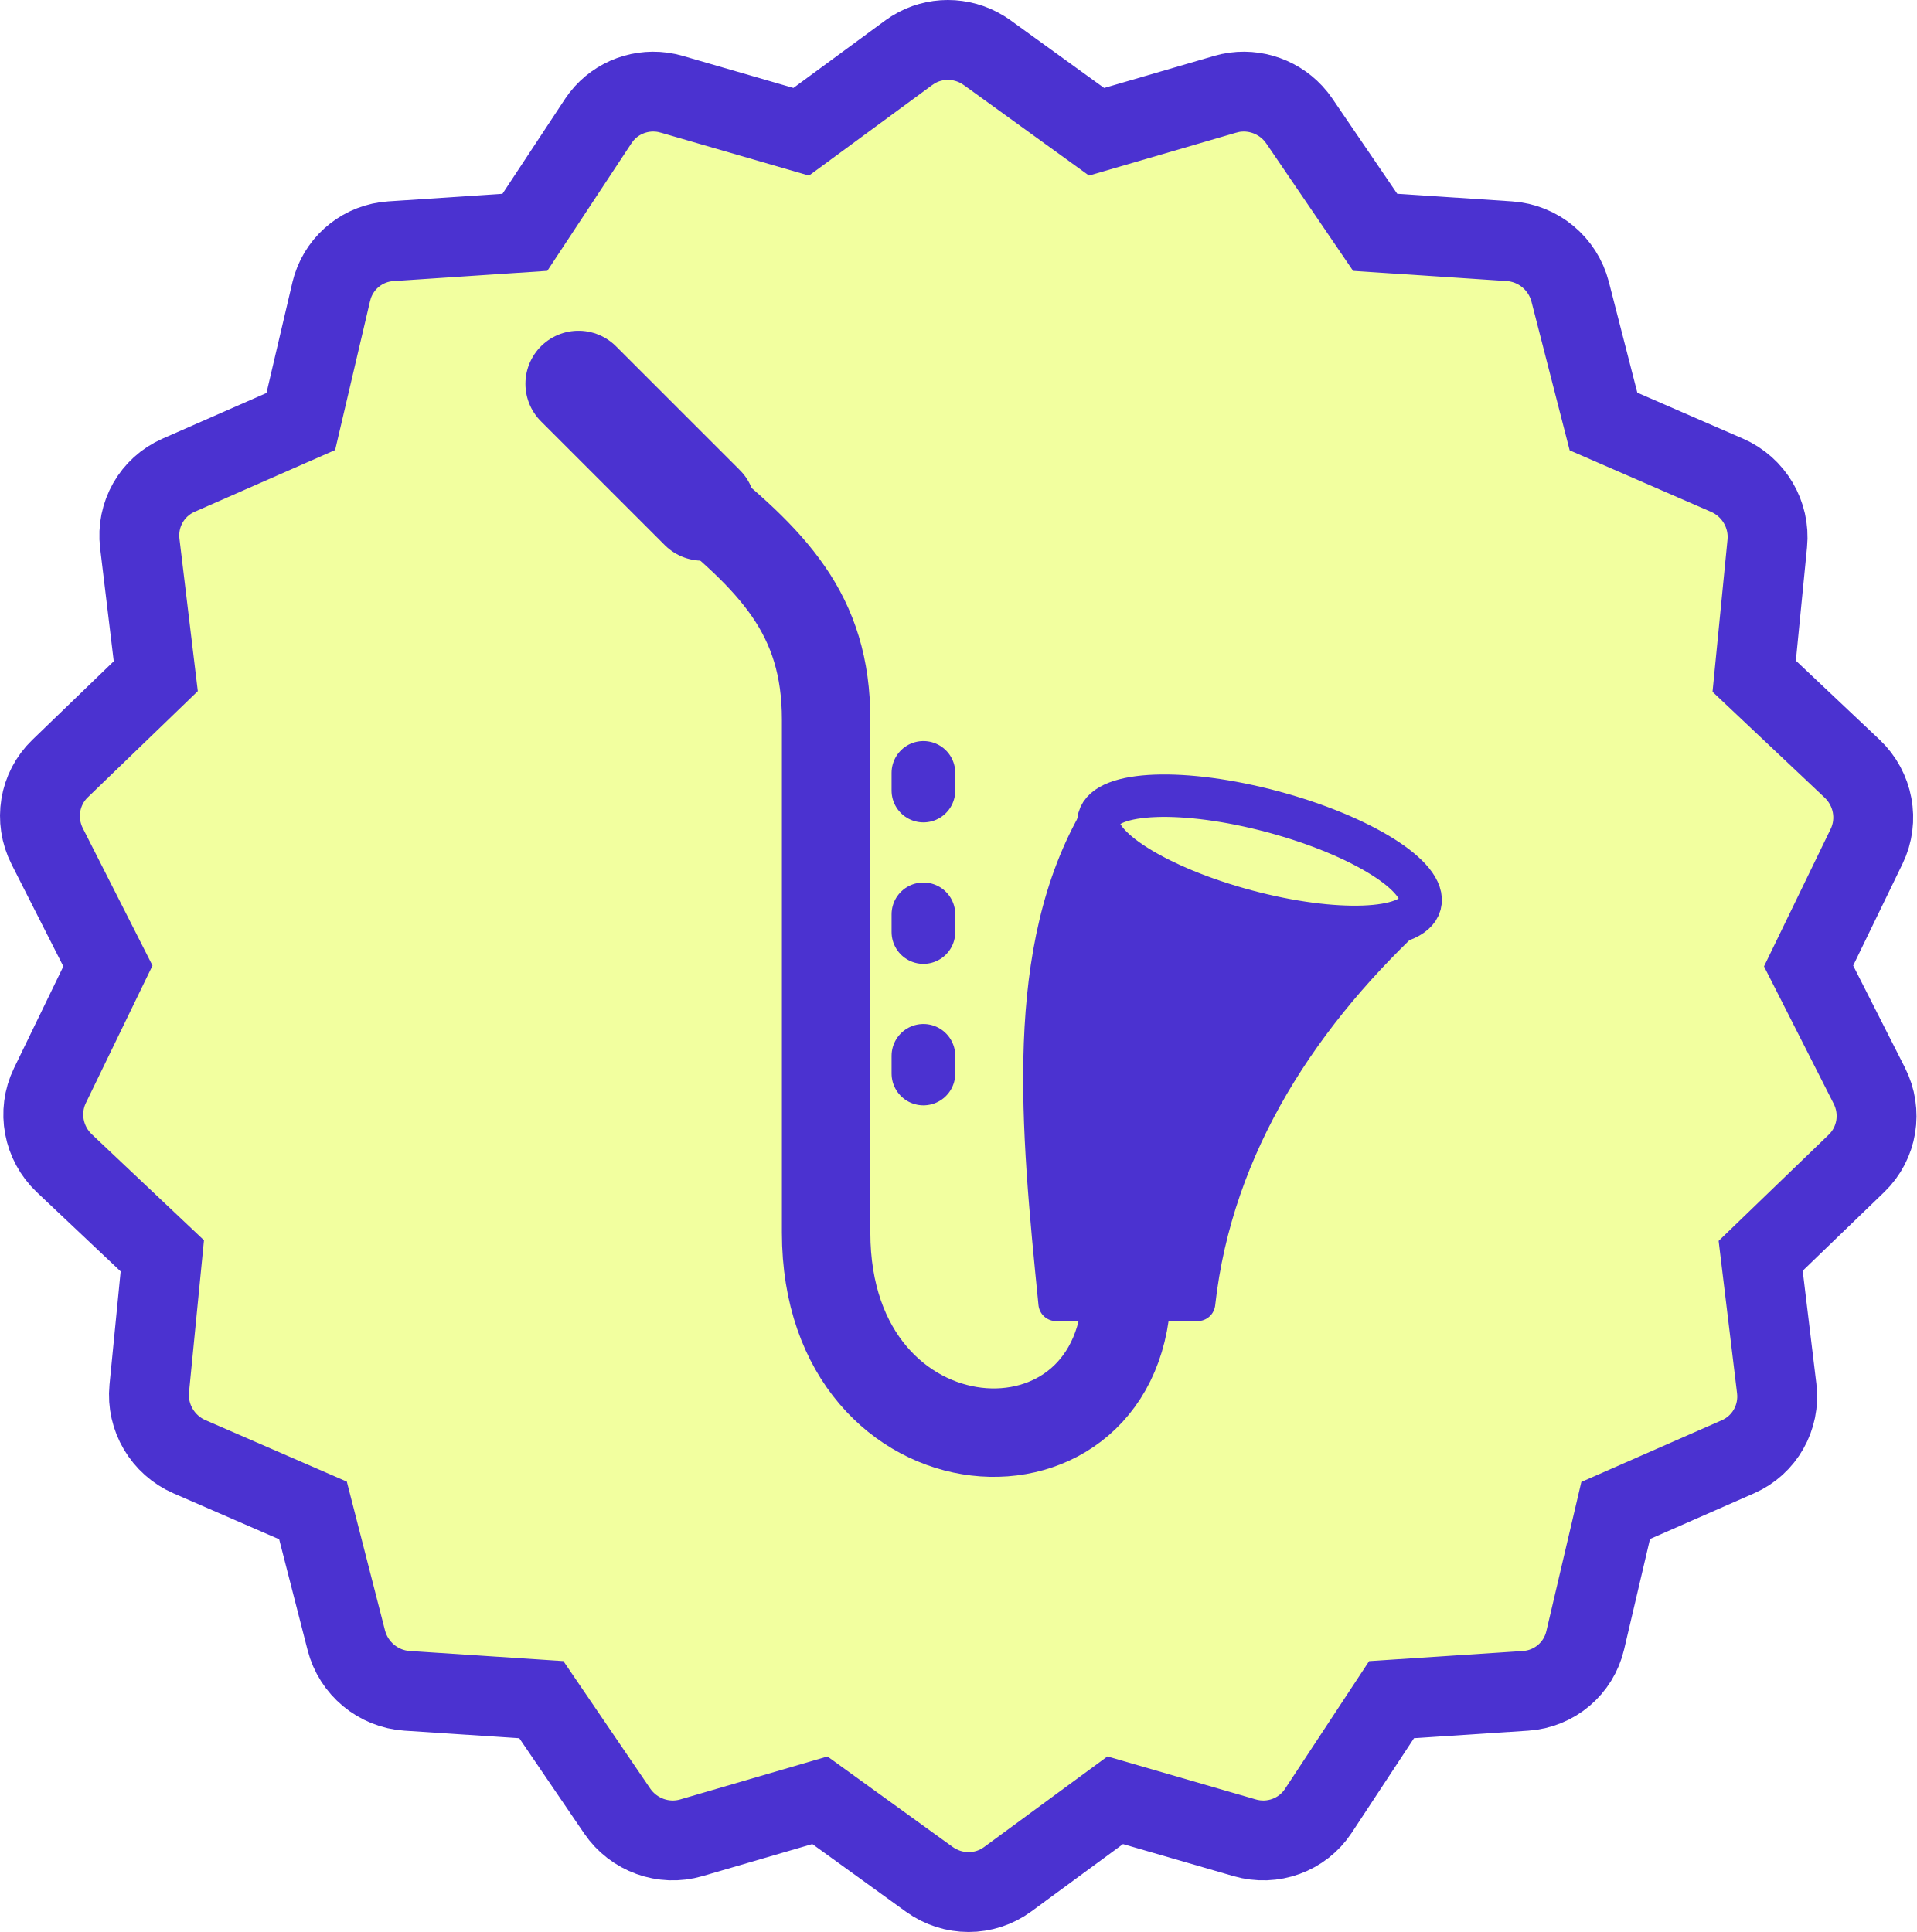
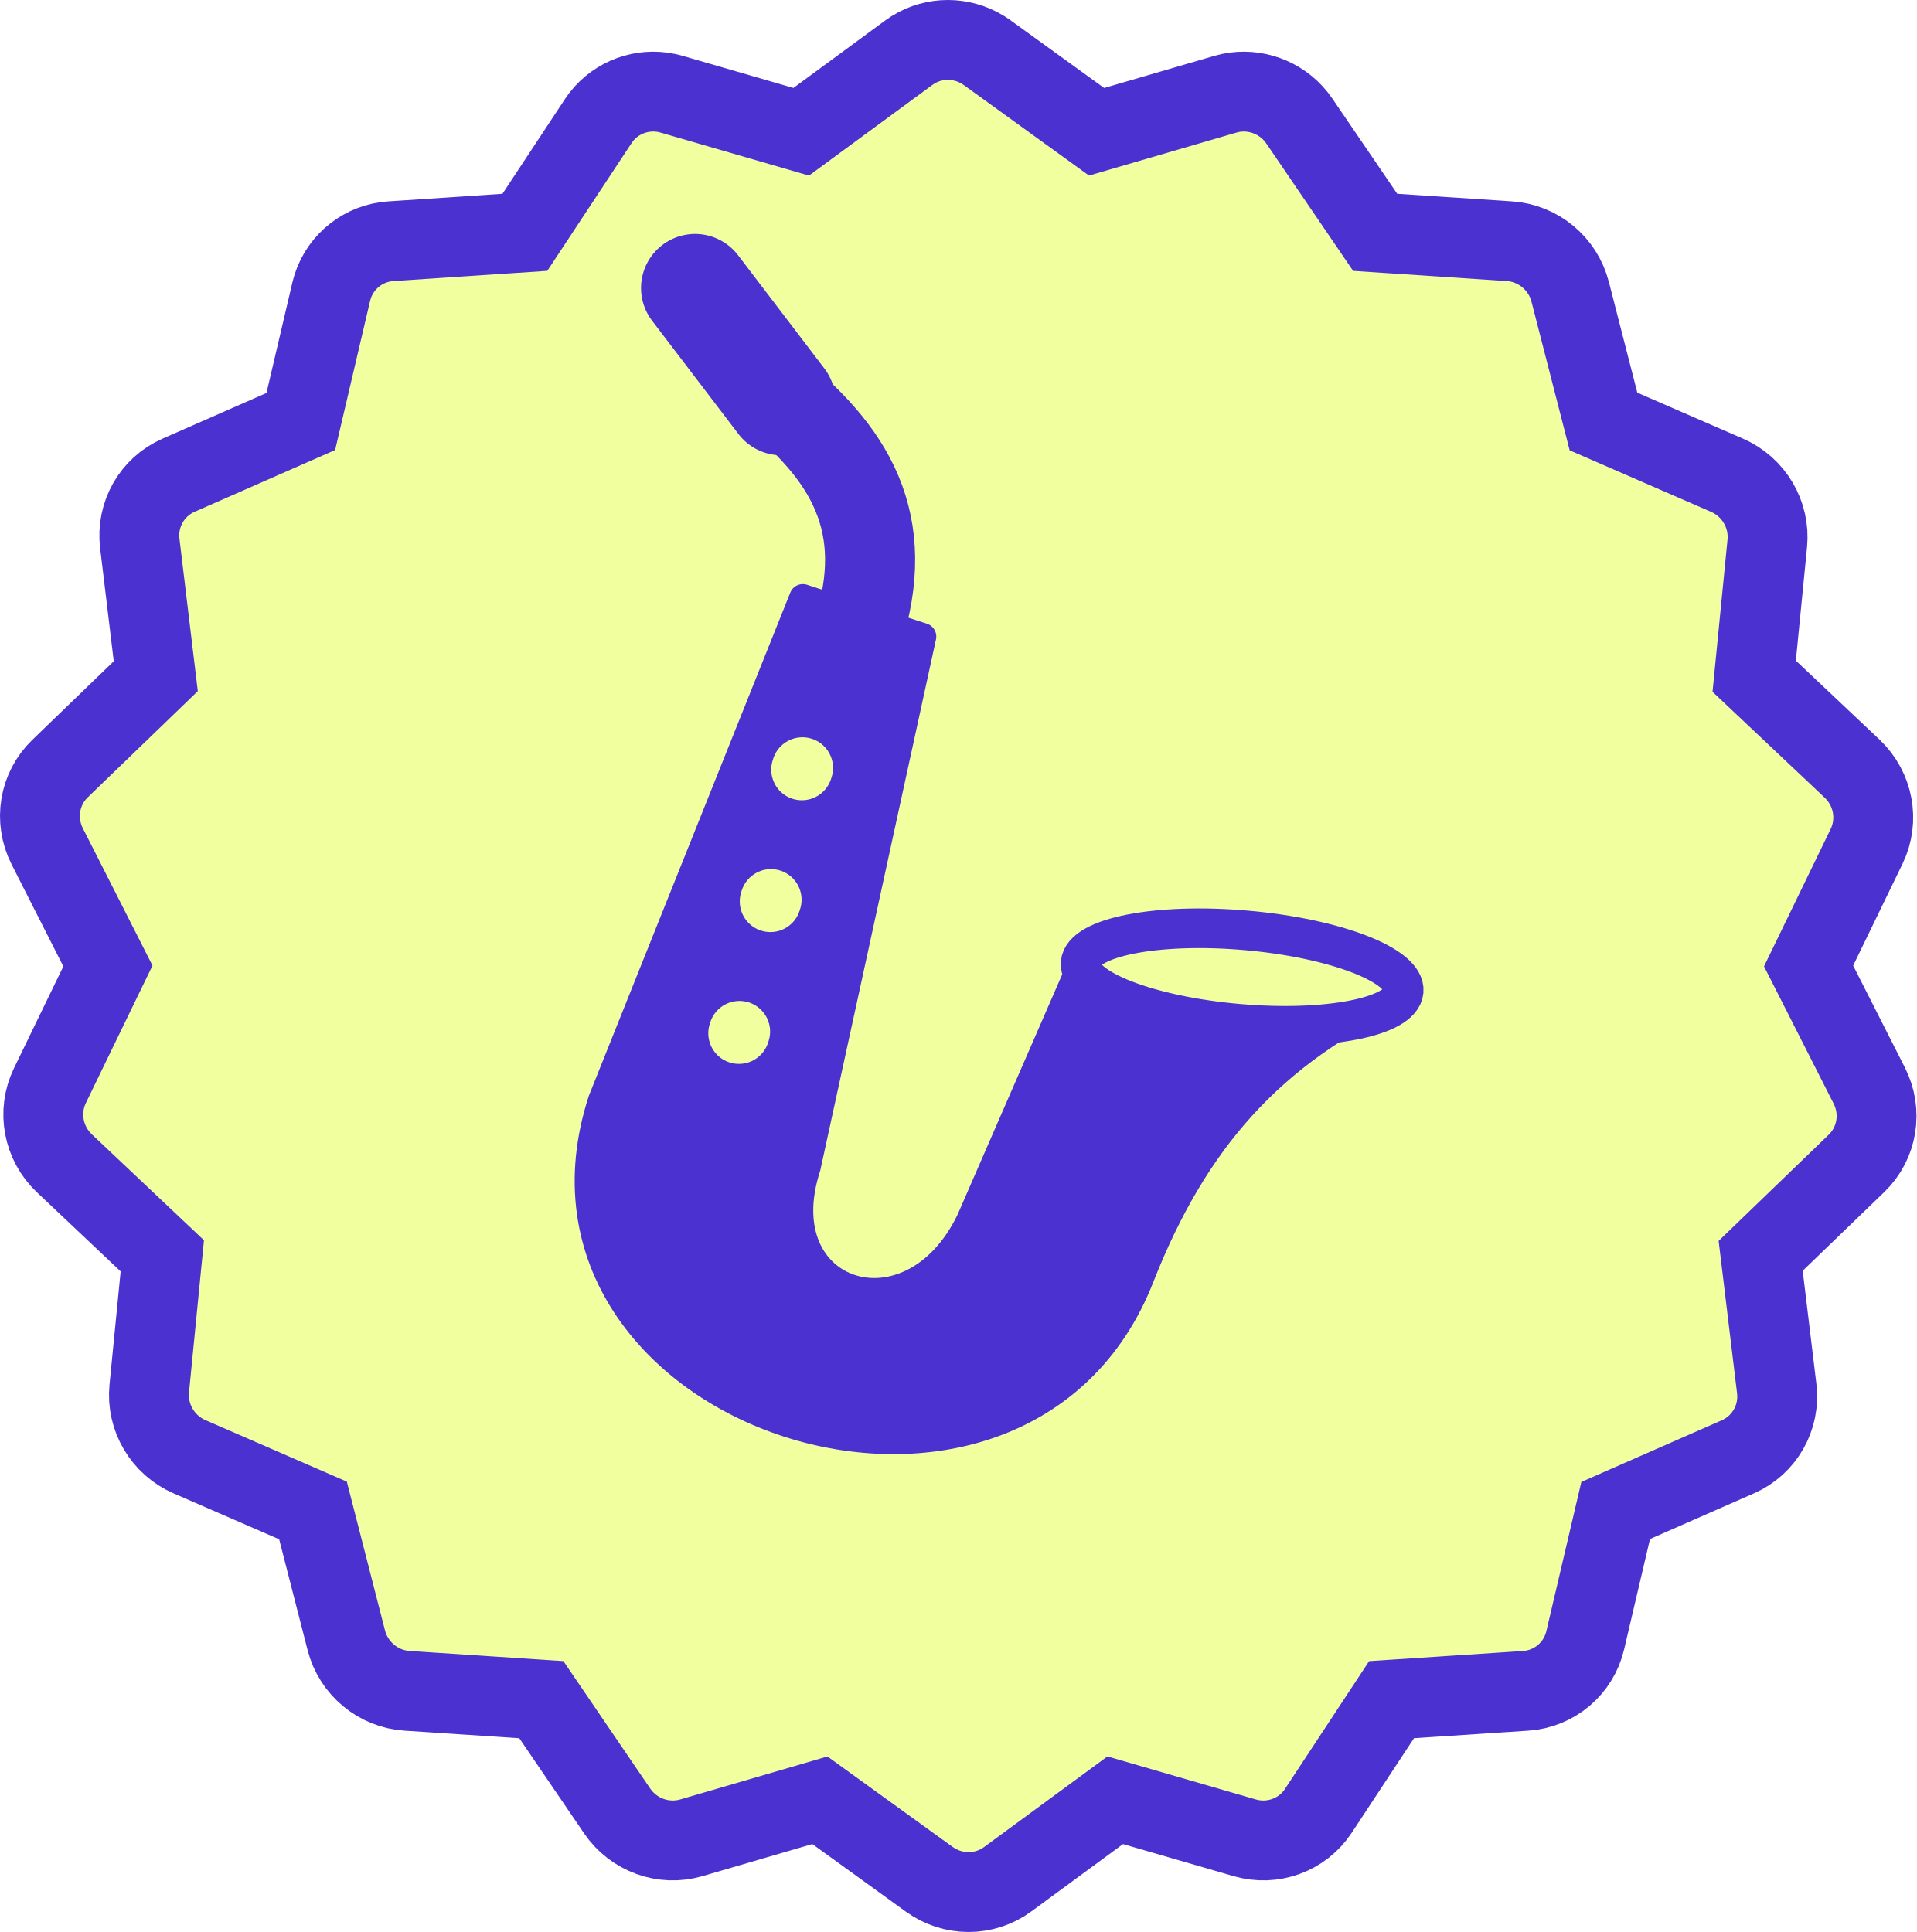
<svg xmlns="http://www.w3.org/2000/svg" preserveAspectRatio="none" overflow="visible" style="display: block;" width="117.015" height="117.988" viewBox="0 0 117.015 117.988" fill="none">
  <g id="Saxofon">
    <path id="Vector" d="M55.758 3.036C57.05 2.239 58.691 2.239 60.001 3.036L60.277 3.219L66.952 8.047L74.805 5.757L75.124 5.677C76.619 5.37 78.173 5.932 79.138 7.129L79.335 7.396L83.962 14.188L92.154 14.731C93.923 14.848 95.424 16.096 95.867 17.815L97.903 25.742L105.444 29.023C107.08 29.735 108.075 31.422 107.902 33.188L107.104 41.297L113.081 46.941C114.382 48.169 114.742 50.091 113.969 51.685L110.425 58.993L114.132 66.302C114.941 67.895 114.625 69.818 113.352 71.046L107.499 76.694L108.479 84.799C108.692 86.565 107.734 88.253 106.114 88.965L98.646 92.245L96.787 100.175C96.384 101.896 94.909 103.144 93.143 103.26L84.963 103.799L80.489 110.595C79.519 112.066 77.702 112.73 75.995 112.235L68.091 109.943L61.523 114.769C60.108 115.809 58.174 115.809 56.736 114.769L50.059 109.943L42.211 112.235C40.516 112.73 38.682 112.066 37.68 110.595L33.052 103.799L24.858 103.26C23.088 103.144 21.585 101.895 21.144 100.173L19.11 92.244L11.571 88.965C9.935 88.253 8.94 86.565 9.113 84.799L9.91 76.694L3.933 71.046C2.633 69.818 2.274 67.895 3.046 66.302L6.589 58.993L2.883 51.685C2.074 50.092 2.391 48.169 3.664 46.941L9.511 41.296L8.535 33.186C8.323 31.421 9.281 29.734 10.901 29.023L18.366 25.742L20.223 17.817L20.311 17.5C20.812 15.945 22.211 14.84 23.867 14.731L32.047 14.188L36.527 7.395L36.719 7.128C37.657 5.932 39.197 5.37 40.699 5.677L41.02 5.757L48.918 8.047L55.486 3.219L55.758 3.036Z" fill="#F2FF9F" stroke="#4B32D0" stroke-width="4.877" />
-     <g id="Saxofon kresba" transform="translate(-4.64 -4.64) scale(1.08)">
-       <path id="Saxofon naustek" d="M37 26L44 33" stroke="#4B32D0" stroke-width="6" stroke-linecap="round" stroke-linejoin="round" />
-       <path id="Saxofon krk a telo" d="M43 32C48 36 51 39 51 45V74C51 88 68 89 68 77" stroke="#4B32D0" stroke-width="5" stroke-linecap="round" stroke-linejoin="round" />
-       <path id="Saxofon ozvucnik" d="M64 78C63 68 62 58 66.4 50.5L84.6 55.5C78 61.5 73 69 72 78Z" fill="#4B32D0" stroke="#4B32D0" stroke-width="2" stroke-linejoin="round" />
-       <ellipse id="Saxofon usti" cx="75.5" cy="53" rx="9.4" ry="2.9" transform="rotate(15 75.5 53)" fill="#F2FF9F" stroke="#4B32D0" stroke-width="2.4" />
-       <path id="Saxofon klapky" d="M56.5 48V49M56.5 56V57M56.5 64V65" stroke="#4B32D0" stroke-width="3.6" stroke-linecap="round" />
+     <g id="Saxofon kresba" transform="rotate(18 61 59) translate(-3.5 1) translate(61 59) scale(1.1) translate(-61 -59)">
+       <path id="Saxofon naustek" d="M36.5 27.5L43 32" stroke="#4B32D0" stroke-width="6" stroke-linecap="round" />
+       <path id="Saxofon krk" d="M42 31.5C47.5 33.5 51 36.5 51 43" stroke="#4B32D0" stroke-width="5" stroke-linecap="round" />
+       <path id="Saxofon telo a ozvucnik" d="M47.5 42H54.5L57.5 72C57.5 79.5 66 79.5 67 72L68.5 56.5L86 52.5C80 58 77.5 64 77 72C76 90.5 45.5 90.5 45.5 72Z" fill="#4B32D0" stroke="#4B32D0" stroke-width="1.5" stroke-linejoin="round" />
+       <ellipse id="Saxofon usti" cx="77.2" cy="54.5" rx="9" ry="2.6" transform="rotate(-13 77.2 54.5)" fill="#F2FF9F" stroke="#4B32D0" stroke-width="2.2" />
+       <path id="Saxofon klapky" d="M50.4 51V51.1M51 58.5V58.6M51.6 66V66.1" stroke="#F2FF9F" stroke-width="3.4" stroke-linecap="round" />
    </g>
  </g>
</svg>
